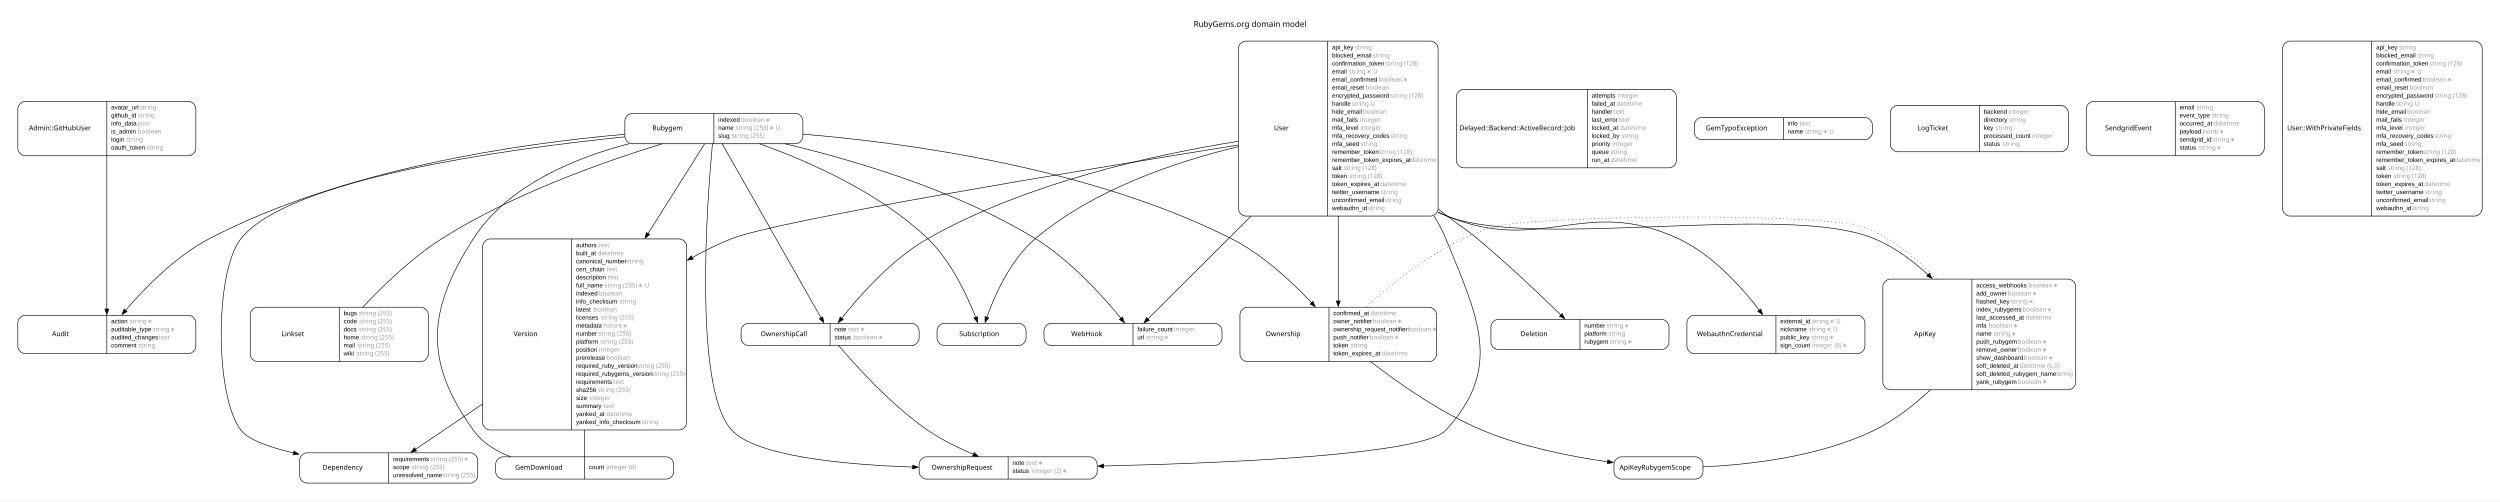
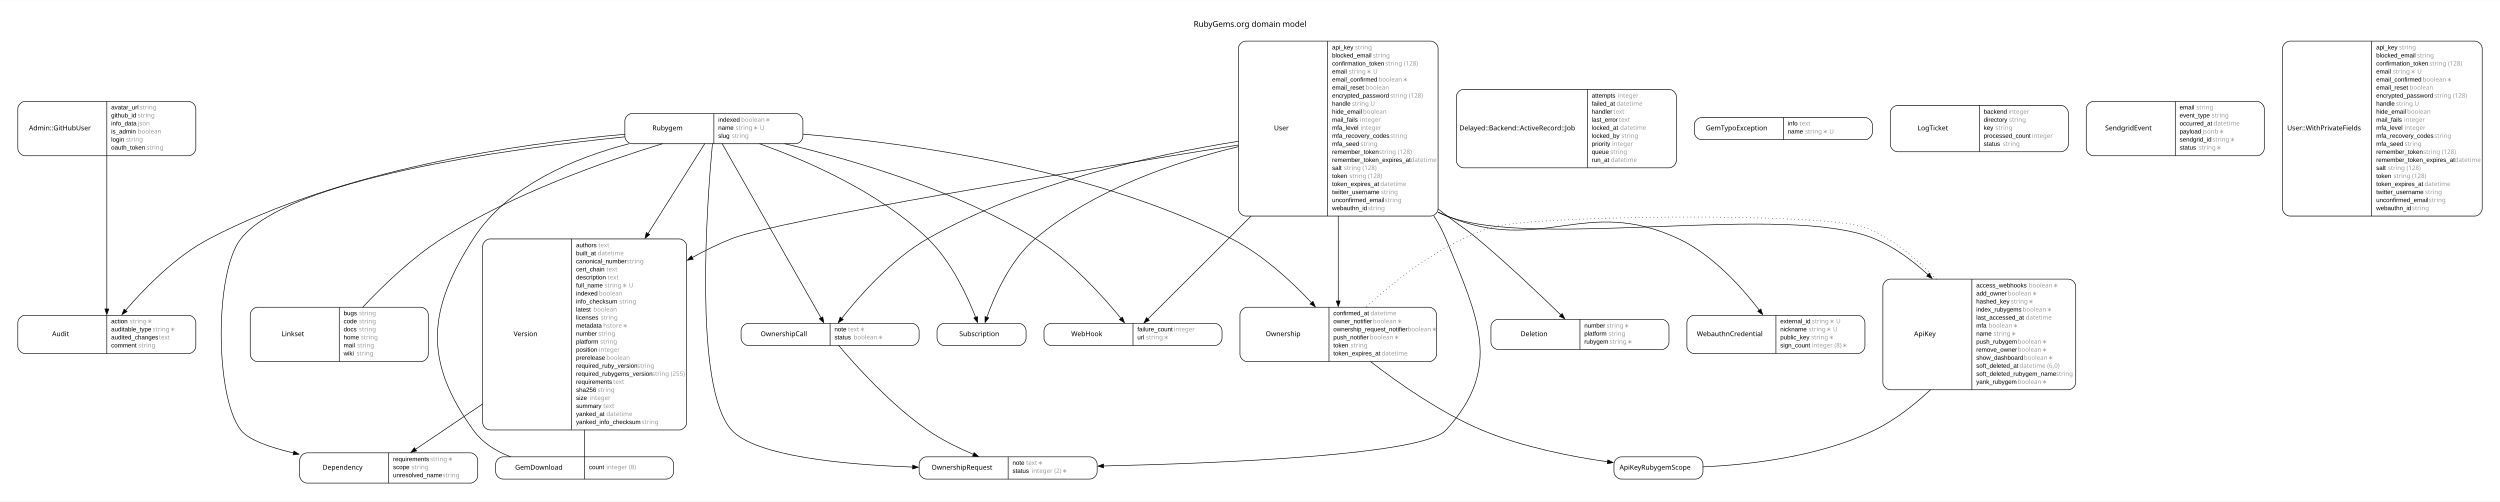
<svg xmlns="http://www.w3.org/2000/svg" width="4044pt" height="811pt" viewBox="0.00 0.00 4044.10 810.60">
  <g id="graph0" class="graph" transform="scale(1 1) rotate(0) translate(28.8 781.8)">
    <polygon fill="white" stroke="none" points="-28.8,28.8 -28.8,-781.8 4015.3,-781.8 4015.3,28.8 -28.8,28.8" />
    <text text-anchor="middle" x="1993.25" y="-738.6" font-family="Arial Bold" font-size="13.00">RubyGems.org domain model</text>
    <g id="node1" class="node">
      <path fill="none" stroke="black" d="M12,-530C12,-530 276,-530 276,-530 282,-530 288,-536 288,-542 288,-542 288,-606 288,-606 288,-612 282,-618 276,-618 276,-618 12,-618 12,-618 6,-618 0,-612 0,-606 0,-606 0,-542 0,-542 0,-536 6,-530 12,-530" />
      <text text-anchor="start" x="18" y="-571.2" font-family="Arial Bold" font-size="11.00">Admin::GitHubUser</text>
      <polyline fill="none" stroke="black" points="144,-530 144,-618" />
      <text text-anchor="start" x="151" y="-605" font-family="Arial" font-size="10.00">avatar_url </text>
      <text text-anchor="start" x="197" y="-605" font-family="Arial Italic" font-size="10.00" fill="#999999">string</text>
      <text text-anchor="start" x="151" y="-592" font-family="Arial" font-size="10.00">github_id </text>
      <text text-anchor="start" x="194" y="-592" font-family="Arial Italic" font-size="10.00" fill="#999999">string</text>
      <text text-anchor="start" x="151" y="-579" font-family="Arial" font-size="10.00">info_data </text>
      <text text-anchor="start" x="194" y="-579" font-family="Arial Italic" font-size="10.00" fill="#999999">json</text>
      <text text-anchor="start" x="151" y="-566" font-family="Arial" font-size="10.00">is_admin </text>
      <text text-anchor="start" x="194" y="-566" font-family="Arial Italic" font-size="10.00" fill="#999999">boolean</text>
      <text text-anchor="start" x="151" y="-553" font-family="Arial" font-size="10.00">login </text>
      <text text-anchor="start" x="175" y="-553" font-family="Arial Italic" font-size="10.00" fill="#999999">string</text>
      <text text-anchor="start" x="151" y="-540" font-family="Arial" font-size="10.00">oauth_token </text>
      <text text-anchor="start" x="208" y="-540" font-family="Arial Italic" font-size="10.00" fill="#999999">string</text>
    </g>
    <g id="node4" class="node">
      <path fill="none" stroke="black" d="M12,-210C12,-210 276,-210 276,-210 282,-210 288,-216 288,-222 288,-222 288,-260 288,-260 288,-266 282,-272 276,-272 276,-272 12,-272 12,-272 6,-272 0,-266 0,-260 0,-260 0,-222 0,-222 0,-216 6,-210 12,-210" />
      <text text-anchor="start" x="55.5" y="-238.2" font-family="Arial Bold" font-size="11.00">Audit</text>
      <polyline fill="none" stroke="black" points="144,-210 144,-272" />
      <text text-anchor="start" x="151" y="-259" font-family="Arial" font-size="10.00">action </text>
      <text text-anchor="start" x="181" y="-259" font-family="Arial Italic" font-size="10.00" fill="#999999">string ∗</text>
      <text text-anchor="start" x="151" y="-246" font-family="Arial" font-size="10.00">auditable_type </text>
      <text text-anchor="start" x="218" y="-246" font-family="Arial Italic" font-size="10.00" fill="#999999">string ∗</text>
      <text text-anchor="start" x="151" y="-233" font-family="Arial" font-size="10.00">audited_changes </text>
      <text text-anchor="start" x="228" y="-233" font-family="Arial Italic" font-size="10.00" fill="#999999">text</text>
      <text text-anchor="start" x="151" y="-220" font-family="Arial" font-size="10.00">comment </text>
      <text text-anchor="start" x="195" y="-220" font-family="Arial Italic" font-size="10.00" fill="#999999">string</text>
    </g>
    <g id="edge25" class="edge">
      <path fill="none" stroke="black" d="M144,-530.07C144,-465.58 144,-344.6 144,-281.92" />
      <polygon fill="black" stroke="black" points="147.15,-282.17 144,-273.17 140.85,-282.17 147.15,-282.17" />
    </g>
    <g id="node2" class="node">
      <path fill="none" stroke="black" d="M3029,-151.5C3029,-151.5 3317,-151.5 3317,-151.5 3323,-151.5 3329,-157.5 3329,-163.5 3329,-163.5 3329,-318.5 3329,-318.5 3329,-324.5 3323,-330.5 3317,-330.5 3317,-330.5 3029,-330.5 3029,-330.5 3023,-330.5 3017,-324.5 3017,-318.5 3017,-318.5 3017,-163.5 3017,-163.5 3017,-157.5 3023,-151.5 3029,-151.5" />
      <text text-anchor="start" x="3067.5" y="-238.2" font-family="Arial Bold" font-size="11.00">ApiKey</text>
      <polyline fill="none" stroke="black" points="3161,-151.5 3161,-330.5" />
      <text text-anchor="start" x="3168" y="-317" font-family="Arial" font-size="10.00">access_webhooks </text>
      <text text-anchor="start" x="3253" y="-317" font-family="Arial Italic" font-size="10.00" fill="#999999">boolean ∗</text>
      <text text-anchor="start" x="3168" y="-304" font-family="Arial" font-size="10.00">add_owner </text>
      <text text-anchor="start" x="3219" y="-304" font-family="Arial Italic" font-size="10.00" fill="#999999">boolean ∗</text>
      <text text-anchor="start" x="3168" y="-291" font-family="Arial" font-size="10.00">hashed_key </text>
      <text text-anchor="start" x="3224" y="-291" font-family="Arial Italic" font-size="10.00" fill="#999999">string ∗</text>
      <text text-anchor="start" x="3168" y="-278" font-family="Arial" font-size="10.00">index_rubygems </text>
      <text text-anchor="start" x="3243" y="-278" font-family="Arial Italic" font-size="10.00" fill="#999999">boolean ∗</text>
      <text text-anchor="start" x="3168" y="-265" font-family="Arial" font-size="10.00">last_accessed_at </text>
      <text text-anchor="start" x="3248" y="-265" font-family="Arial Italic" font-size="10.00" fill="#999999">datetime</text>
      <text text-anchor="start" x="3168" y="-252" font-family="Arial" font-size="10.00">mfa </text>
      <text text-anchor="start" x="3188" y="-252" font-family="Arial Italic" font-size="10.00" fill="#999999">boolean ∗</text>
      <text text-anchor="start" x="3168" y="-239" font-family="Arial" font-size="10.00">name </text>
      <text text-anchor="start" x="3196" y="-239" font-family="Arial Italic" font-size="10.00" fill="#999999">string ∗</text>
      <text text-anchor="start" x="3168" y="-226" font-family="Arial" font-size="10.00">push_rubygem </text>
      <text text-anchor="start" x="3235" y="-226" font-family="Arial Italic" font-size="10.00" fill="#999999">boolean ∗</text>
      <text text-anchor="start" x="3168" y="-213" font-family="Arial" font-size="10.00">remove_owner </text>
      <text text-anchor="start" x="3235" y="-213" font-family="Arial Italic" font-size="10.00" fill="#999999">boolean ∗</text>
      <text text-anchor="start" x="3168" y="-200" font-family="Arial" font-size="10.00">show_dashboard </text>
      <text text-anchor="start" x="3245" y="-200" font-family="Arial Italic" font-size="10.00" fill="#999999">boolean ∗</text>
      <text text-anchor="start" x="3168" y="-187" font-family="Arial" font-size="10.00">soft_deleted_at </text>
      <text text-anchor="start" x="3238" y="-187" font-family="Arial Italic" font-size="10.00" fill="#999999">datetime (6,0)</text>
      <text text-anchor="start" x="3168" y="-174" font-family="Arial" font-size="10.00">soft_deleted_rubygem_name </text>
      <text text-anchor="start" x="3297" y="-174" font-family="Arial Italic" font-size="10.00" fill="#999999">string</text>
      <text text-anchor="start" x="3168" y="-161" font-family="Arial" font-size="10.00">yank_rubygem </text>
      <text text-anchor="start" x="3235" y="-161" font-family="Arial Italic" font-size="10.00" fill="#999999">boolean ∗</text>
    </g>
    <g id="node3" class="node">
      <path fill="none" stroke="black" d="M2594,-7C2594,-7 2714,-7 2714,-7 2720,-7 2726,-13 2726,-19 2726,-19 2726,-31 2726,-31 2726,-37 2720,-43 2714,-43 2714,-43 2594,-43 2594,-43 2588,-43 2582,-37 2582,-31 2582,-31 2582,-19 2582,-19 2582,-13 2588,-7 2594,-7" />
      <text text-anchor="start" x="2591" y="-22.2" font-family="Arial Bold" font-size="11.00">ApiKeyRubygemScope</text>
    </g>
    <g id="edge26" class="edge">
      <path fill="none" stroke="black" d="M3094.07,-151.52C3067.5,-126.71 3036.12,-102.13 3003,-86 2914.01,-42.67 2798.91,-30.11 2725.75,-26.75" />
    </g>
    <g id="node12" class="node">
      <path fill="none" stroke="black" d="M1989,-197C1989,-197 2283,-197 2283,-197 2289,-197 2295,-203 2295,-209 2295,-209 2295,-273 2295,-273 2295,-279 2289,-285 2283,-285 2283,-285 1989,-285 1989,-285 1983,-285 1977,-279 1977,-273 1977,-273 1977,-209 1977,-209 1977,-203 1983,-197 1989,-197" />
      <text text-anchor="start" x="2018.5" y="-238.2" font-family="Arial Bold" font-size="11.00">Ownership</text>
      <polyline fill="none" stroke="black" points="2121,-197 2121,-285" />
      <text text-anchor="start" x="2128" y="-272" font-family="Arial" font-size="10.00">confirmed_at </text>
      <text text-anchor="start" x="2188" y="-272" font-family="Arial Italic" font-size="10.00" fill="#999999">datetime</text>
      <text text-anchor="start" x="2128" y="-259" font-family="Arial" font-size="10.00">owner_notifier </text>
      <text text-anchor="start" x="2192" y="-259" font-family="Arial Italic" font-size="10.00" fill="#999999">boolean ∗</text>
      <text text-anchor="start" x="2128" y="-246" font-family="Arial" font-size="10.00">ownership_request_notifier </text>
      <text text-anchor="start" x="2248" y="-246" font-family="Arial Italic" font-size="10.00" fill="#999999">boolean ∗</text>
      <text text-anchor="start" x="2128" y="-233" font-family="Arial" font-size="10.00">push_notifier </text>
      <text text-anchor="start" x="2187" y="-233" font-family="Arial Italic" font-size="10.00" fill="#999999">boolean ∗</text>
      <text text-anchor="start" x="2128" y="-220" font-family="Arial" font-size="10.00">token </text>
      <text text-anchor="start" x="2156" y="-220" font-family="Arial Italic" font-size="10.00" fill="#999999">string</text>
      <text text-anchor="start" x="2128" y="-207" font-family="Arial" font-size="10.00">token_expires_at </text>
      <text text-anchor="start" x="2206" y="-207" font-family="Arial Italic" font-size="10.00" fill="#999999">datetime</text>
    </g>
    <g id="edge27" class="edge">
      <path fill="none" stroke="black" stroke-dasharray="1,5" d="M3103.52,-330.12C3072.33,-363.04 3032.6,-396.56 2988.5,-414 2925.99,-438.72 2447.62,-434.19 2383.5,-414 2303.24,-388.73 2226.33,-327.15 2180.12,-284.71" />
    </g>
    <g id="node5" class="node">
      <path fill="none" stroke="black" d="M2339,-510.5C2339,-510.5 2671,-510.5 2671,-510.5 2677,-510.5 2683,-516.5 2683,-522.5 2683,-522.5 2683,-625.5 2683,-625.5 2683,-631.5 2677,-637.5 2671,-637.5 2671,-637.5 2339,-637.5 2339,-637.5 2333,-637.5 2327,-631.5 2327,-625.5 2327,-625.5 2327,-522.5 2327,-522.5 2327,-516.5 2333,-510.5 2339,-510.5" />
      <text text-anchor="start" x="2332" y="-571.2" font-family="Arial Bold" font-size="11.00">Delayed::Backend::ActiveRecord::Job</text>
      <polyline fill="none" stroke="black" points="2539,-510.5 2539,-637.5" />
      <text text-anchor="start" x="2546" y="-624" font-family="Arial" font-size="10.00">attempts </text>
      <text text-anchor="start" x="2588" y="-624" font-family="Arial Italic" font-size="10.00" fill="#999999">integer</text>
      <text text-anchor="start" x="2546" y="-611" font-family="Arial" font-size="10.00">failed_at </text>
      <text text-anchor="start" x="2586" y="-611" font-family="Arial Italic" font-size="10.00" fill="#999999">datetime</text>
      <text text-anchor="start" x="2546" y="-598" font-family="Arial" font-size="10.00">handler </text>
      <text text-anchor="start" x="2581" y="-598" font-family="Arial Italic" font-size="10.00" fill="#999999">text</text>
      <text text-anchor="start" x="2546" y="-585" font-family="Arial" font-size="10.00">last_error </text>
      <text text-anchor="start" x="2590" y="-585" font-family="Arial Italic" font-size="10.00" fill="#999999">text</text>
      <text text-anchor="start" x="2546" y="-572" font-family="Arial" font-size="10.00">locked_at </text>
      <text text-anchor="start" x="2592" y="-572" font-family="Arial Italic" font-size="10.00" fill="#999999">datetime</text>
      <text text-anchor="start" x="2546" y="-559" font-family="Arial" font-size="10.00">locked_by </text>
      <text text-anchor="start" x="2594" y="-559" font-family="Arial Italic" font-size="10.00" fill="#999999">string</text>
      <text text-anchor="start" x="2546" y="-546" font-family="Arial" font-size="10.00">priority </text>
      <text text-anchor="start" x="2579" y="-546" font-family="Arial Italic" font-size="10.00" fill="#999999">integer</text>
      <text text-anchor="start" x="2546" y="-533" font-family="Arial" font-size="10.00">queue </text>
      <text text-anchor="start" x="2576" y="-533" font-family="Arial Italic" font-size="10.00" fill="#999999">string</text>
      <text text-anchor="start" x="2546" y="-520" font-family="Arial" font-size="10.00">run_at </text>
      <text text-anchor="start" x="2577" y="-520" font-family="Arial Italic" font-size="10.00" fill="#999999">datetime</text>
    </g>
    <g id="node6" class="node">
      <path fill="none" stroke="black" d="M2395,-216.5C2395,-216.5 2659,-216.5 2659,-216.5 2665,-216.5 2671,-222.5 2671,-228.5 2671,-228.5 2671,-253.5 2671,-253.5 2671,-259.5 2665,-265.5 2659,-265.5 2659,-265.5 2395,-265.5 2395,-265.5 2389,-265.5 2383,-259.5 2383,-253.5 2383,-253.5 2383,-228.5 2383,-228.5 2383,-222.5 2389,-216.5 2395,-216.5" />
      <text text-anchor="start" x="2431" y="-238.2" font-family="Arial Bold" font-size="11.00">Deletion</text>
      <polyline fill="none" stroke="black" points="2527,-216.5 2527,-265.5" />
      <text text-anchor="start" x="2534" y="-252" font-family="Arial" font-size="10.00">number </text>
      <text text-anchor="start" x="2570" y="-252" font-family="Arial Italic" font-size="10.00" fill="#999999">string ∗</text>
      <text text-anchor="start" x="2534" y="-239" font-family="Arial" font-size="10.00">platform </text>
      <text text-anchor="start" x="2573" y="-239" font-family="Arial Italic" font-size="10.00" fill="#999999">string</text>
      <text text-anchor="start" x="2534" y="-226" font-family="Arial" font-size="10.00">rubygem </text>
      <text text-anchor="start" x="2575" y="-226" font-family="Arial Italic" font-size="10.00" fill="#999999">string ∗</text>
    </g>
    <g id="node7" class="node">
      <path fill="none" stroke="black" d="M468,-0.5C468,-0.5 732,-0.5 732,-0.5 738,-0.5 744,-6.5 744,-12.5 744,-12.5 744,-37.5 744,-37.5 744,-43.5 738,-49.5 732,-49.5 732,-49.5 468,-49.5 468,-49.5 462,-49.5 456,-43.5 456,-37.5 456,-37.5 456,-12.5 456,-12.5 456,-6.5 462,-0.5 468,-0.5" />
      <text text-anchor="start" x="493" y="-22.2" font-family="Arial Bold" font-size="11.00">Dependency</text>
      <polyline fill="none" stroke="black" points="600,-0.5 600,-49.5" />
      <text text-anchor="start" x="607" y="-36" font-family="Arial" font-size="10.00">requirements </text>
-       <text text-anchor="start" x="667" y="-36" font-family="Arial Italic" font-size="10.00" fill="#999999">string (255) ∗</text>
+       <text text-anchor="start" x="667" y="-36" font-family="Arial Italic" font-size="10.00" fill="#999999">string ∗</text>
      <text text-anchor="start" x="607" y="-23" font-family="Arial" font-size="10.00">scope </text>
-       <text text-anchor="start" x="637" y="-23" font-family="Arial Italic" font-size="10.00" fill="#999999">string (255)</text>
+       <text text-anchor="start" x="637" y="-23" font-family="Arial Italic" font-size="10.00" fill="#999999">string</text>
      <text text-anchor="start" x="607" y="-10" font-family="Arial" font-size="10.00">unresolved_name </text>
-       <text text-anchor="start" x="687" y="-10" font-family="Arial Italic" font-size="10.00" fill="#999999">string (255)</text>
+       <text text-anchor="start" x="687" y="-10" font-family="Arial Italic" font-size="10.00" fill="#999999">string</text>
    </g>
    <g id="node8" class="node">
      <path fill="none" stroke="black" d="M785,-7C785,-7 1049,-7 1049,-7 1055,-7 1061,-13 1061,-19 1061,-19 1061,-31 1061,-31 1061,-37 1055,-43 1049,-43 1049,-43 785,-43 785,-43 779,-43 773,-37 773,-31 773,-31 773,-19 773,-19 773,-13 779,-7 785,-7" />
      <text text-anchor="start" x="804.5" y="-22.2" font-family="Arial Bold" font-size="11.00">GemDownload</text>
      <polyline fill="none" stroke="black" points="917,-7 917,-43" />
      <text text-anchor="start" x="924" y="-23" font-family="Arial" font-size="10.00">count </text>
      <text text-anchor="start" x="952" y="-23" font-family="Arial Italic" font-size="10.00" fill="#999999">integer (8)</text>
    </g>
    <g id="node9" class="node">
      <path fill="none" stroke="black" d="M2724,-556C2724,-556 2988,-556 2988,-556 2994,-556 3000,-562 3000,-568 3000,-568 3000,-580 3000,-580 3000,-586 2994,-592 2988,-592 2988,-592 2724,-592 2724,-592 2718,-592 2712,-586 2712,-580 2712,-580 2712,-568 2712,-568 2712,-562 2718,-556 2724,-556" />
      <text text-anchor="start" x="2730.5" y="-571.2" font-family="Arial Bold" font-size="11.00">GemTypoException</text>
      <polyline fill="none" stroke="black" points="2856,-556 2856,-592" />
      <text text-anchor="start" x="2863" y="-579" font-family="Arial" font-size="10.00">info </text>
      <text text-anchor="start" x="2882" y="-579" font-family="Arial Italic" font-size="10.00" fill="#999999">text</text>
      <text text-anchor="start" x="2863" y="-566" font-family="Arial" font-size="10.00">name </text>
      <text text-anchor="start" x="2891" y="-566" font-family="Arial Italic" font-size="10.00" fill="#999999">string ∗ U</text>
    </g>
    <g id="node10" class="node">
      <path fill="none" stroke="black" d="M388,-197C388,-197 652,-197 652,-197 658,-197 664,-203 664,-209 664,-209 664,-273 664,-273 664,-279 658,-285 652,-285 652,-285 388,-285 388,-285 382,-285 376,-279 376,-273 376,-273 376,-209 376,-209 376,-203 382,-197 388,-197" />
      <text text-anchor="start" x="426.5" y="-238.2" font-family="Arial Bold" font-size="11.00">Linkset</text>
      <polyline fill="none" stroke="black" points="520,-197 520,-285" />
      <text text-anchor="start" x="527" y="-272" font-family="Arial" font-size="10.00">bugs </text>
-       <text text-anchor="start" x="552" y="-272" font-family="Arial Italic" font-size="10.00" fill="#999999">string (255)</text>
+       <text text-anchor="start" x="552" y="-272" font-family="Arial Italic" font-size="10.00" fill="#999999">string</text>
      <text text-anchor="start" x="527" y="-259" font-family="Arial" font-size="10.00">code </text>
-       <text text-anchor="start" x="552" y="-259" font-family="Arial Italic" font-size="10.00" fill="#999999">string (255)</text>
+       <text text-anchor="start" x="552" y="-259" font-family="Arial Italic" font-size="10.00" fill="#999999">string</text>
      <text text-anchor="start" x="527" y="-246" font-family="Arial" font-size="10.00">docs </text>
-       <text text-anchor="start" x="552" y="-246" font-family="Arial Italic" font-size="10.00" fill="#999999">string (255)</text>
+       <text text-anchor="start" x="552" y="-246" font-family="Arial Italic" font-size="10.00" fill="#999999">string</text>
      <text text-anchor="start" x="527" y="-233" font-family="Arial" font-size="10.00">home </text>
-       <text text-anchor="start" x="555" y="-233" font-family="Arial Italic" font-size="10.00" fill="#999999">string (255)</text>
+       <text text-anchor="start" x="555" y="-233" font-family="Arial Italic" font-size="10.00" fill="#999999">string</text>
      <text text-anchor="start" x="527" y="-220" font-family="Arial" font-size="10.00">mail </text>
-       <text text-anchor="start" x="549" y="-220" font-family="Arial Italic" font-size="10.00" fill="#999999">string (255)</text>
+       <text text-anchor="start" x="549" y="-220" font-family="Arial Italic" font-size="10.00" fill="#999999">string</text>
      <text text-anchor="start" x="527" y="-207" font-family="Arial" font-size="10.00">wiki </text>
-       <text text-anchor="start" x="548" y="-207" font-family="Arial Italic" font-size="10.00" fill="#999999">string (255)</text>
+       <text text-anchor="start" x="548" y="-207" font-family="Arial Italic" font-size="10.00" fill="#999999">string</text>
    </g>
    <g id="node11" class="node">
      <path fill="none" stroke="black" d="M3041,-536.5C3041,-536.5 3305,-536.5 3305,-536.5 3311,-536.5 3317,-542.5 3317,-548.5 3317,-548.5 3317,-599.5 3317,-599.5 3317,-605.5 3311,-611.5 3305,-611.5 3305,-611.5 3041,-611.5 3041,-611.5 3035,-611.5 3029,-605.5 3029,-599.5 3029,-599.5 3029,-548.5 3029,-548.5 3029,-542.5 3035,-536.5 3041,-536.5" />
      <text text-anchor="start" x="3073" y="-571.2" font-family="Arial Bold" font-size="11.00">LogTicket</text>
      <polyline fill="none" stroke="black" points="3173,-536.5 3173,-611.5" />
      <text text-anchor="start" x="3180" y="-598" font-family="Arial" font-size="10.00">backend </text>
      <text text-anchor="start" x="3220" y="-598" font-family="Arial Italic" font-size="10.00" fill="#999999">integer</text>
      <text text-anchor="start" x="3180" y="-585" font-family="Arial" font-size="10.00">directory </text>
      <text text-anchor="start" x="3221" y="-585" font-family="Arial Italic" font-size="10.00" fill="#999999">string</text>
      <text text-anchor="start" x="3180" y="-572" font-family="Arial" font-size="10.00">key </text>
      <text text-anchor="start" x="3199" y="-572" font-family="Arial Italic" font-size="10.00" fill="#999999">string</text>
      <text text-anchor="start" x="3180" y="-559" font-family="Arial" font-size="10.00">processed_count </text>
      <text text-anchor="start" x="3258" y="-559" font-family="Arial Italic" font-size="10.00" fill="#999999">integer</text>
      <text text-anchor="start" x="3180" y="-546" font-family="Arial" font-size="10.00">status </text>
      <text text-anchor="start" x="3211" y="-546" font-family="Arial Italic" font-size="10.00" fill="#999999">string</text>
    </g>
    <g id="edge23" class="edge">
      <path fill="none" stroke="black" d="M2188.24,-197.08C2233.43,-162.09 2301.89,-114.04 2369,-86 2434.36,-58.69 2513.53,-43.3 2571.82,-34.97" />
      <polygon fill="black" stroke="black" points="2572.11,-38.11 2580.59,-33.75 2571.24,-31.87 2572.11,-38.11" />
    </g>
    <g id="node13" class="node">
      <path fill="none" stroke="black" d="M1182,-223C1182,-223 1446,-223 1446,-223 1452,-223 1458,-229 1458,-235 1458,-235 1458,-247 1458,-247 1458,-253 1452,-259 1446,-259 1446,-259 1182,-259 1182,-259 1176,-259 1170,-253 1170,-247 1170,-247 1170,-235 1170,-235 1170,-229 1176,-223 1182,-223" />
      <text text-anchor="start" x="1201.5" y="-238.2" font-family="Arial Bold" font-size="11.00">OwnershipCall</text>
      <polyline fill="none" stroke="black" points="1314,-223 1314,-259" />
      <text text-anchor="start" x="1321" y="-246" font-family="Arial" font-size="10.00">note </text>
      <text text-anchor="start" x="1343" y="-246" font-family="Arial Italic" font-size="10.00" fill="#999999">text ∗</text>
      <text text-anchor="start" x="1321" y="-233" font-family="Arial" font-size="10.00">status </text>
      <text text-anchor="start" x="1352" y="-233" font-family="Arial Italic" font-size="10.00" fill="#999999">boolean ∗</text>
    </g>
    <g id="node14" class="node">
      <path fill="none" stroke="black" d="M1470,-7C1470,-7 1734,-7 1734,-7 1740,-7 1746,-13 1746,-19 1746,-19 1746,-31 1746,-31 1746,-37 1740,-43 1734,-43 1734,-43 1470,-43 1470,-43 1464,-43 1458,-37 1458,-31 1458,-31 1458,-19 1458,-19 1458,-13 1464,-7 1470,-7" />
      <text text-anchor="start" x="1478" y="-22.2" font-family="Arial Bold" font-size="11.00">OwnershipRequest</text>
      <polyline fill="none" stroke="black" points="1602,-7 1602,-43" />
      <text text-anchor="start" x="1609" y="-30" font-family="Arial" font-size="10.00">note </text>
      <text text-anchor="start" x="1631" y="-30" font-family="Arial Italic" font-size="10.00" fill="#999999">text ∗</text>
      <text text-anchor="start" x="1609" y="-17" font-family="Arial" font-size="10.00">status </text>
      <text text-anchor="start" x="1640" y="-17" font-family="Arial Italic" font-size="10.00" fill="#999999">integer (2) ∗</text>
    </g>
    <g id="edge22" class="edge">
      <path fill="none" stroke="black" d="M1327.73,-223.28C1353.44,-192.78 1411.72,-127.46 1472,-86 1494.68,-70.4 1522.07,-57.07 1545.84,-46.96" />
      <polygon fill="black" stroke="black" points="1546.94,-49.92 1554.04,-43.55 1544.52,-44.1 1546.94,-49.92" />
    </g>
    <g id="node15" class="node">
      <path fill="none" stroke="black" d="M994,-549.5C994,-549.5 1258,-549.5 1258,-549.5 1264,-549.5 1270,-555.5 1270,-561.5 1270,-561.5 1270,-586.5 1270,-586.5 1270,-592.5 1264,-598.5 1258,-598.5 1258,-598.5 994,-598.5 994,-598.5 988,-598.5 982,-592.5 982,-586.5 982,-586.5 982,-561.5 982,-561.5 982,-555.5 988,-549.5 994,-549.5" />
      <text text-anchor="start" x="1026.5" y="-571.2" font-family="Arial Bold" font-size="11.00">Rubygem</text>
      <polyline fill="none" stroke="black" points="1126,-549.5 1126,-598.5" />
      <text text-anchor="start" x="1133" y="-585" font-family="Arial" font-size="10.00">indexed </text>
      <text text-anchor="start" x="1170" y="-585" font-family="Arial Italic" font-size="10.00" fill="#999999">boolean ∗</text>
      <text text-anchor="start" x="1133" y="-572" font-family="Arial" font-size="10.00">name </text>
-       <text text-anchor="start" x="1161" y="-572" font-family="Arial Italic" font-size="10.00" fill="#999999">string (255) ∗ U</text>
+       <text text-anchor="start" x="1161" y="-572" font-family="Arial Italic" font-size="10.00" fill="#999999">string ∗ U</text>
      <text text-anchor="start" x="1133" y="-559" font-family="Arial" font-size="10.00">slug </text>
-       <text text-anchor="start" x="1155" y="-559" font-family="Arial Italic" font-size="10.00" fill="#999999">string (255)</text>
+       <text text-anchor="start" x="1155" y="-559" font-family="Arial Italic" font-size="10.00" fill="#999999">string</text>
    </g>
    <g id="edge21" class="edge">
      <path fill="none" stroke="black" d="M982.21,-564.79C812.83,-550.08 527.05,-509.21 310,-396 254.91,-367.27 204.57,-315.32 174.12,-279.77" />
      <polygon fill="black" stroke="black" points="176.74,-278 168.53,-273.15 171.93,-282.06 176.74,-278" />
    </g>
    <g id="edge24" class="edge">
      <path fill="none" stroke="black" d="M982.29,-560.69C782.61,-540.26 437.14,-491.77 361,-396 318.13,-342.08 318.63,-140.32 361,-86 373.1,-70.49 407.34,-58.38 446.26,-49.23" />
      <polygon fill="black" stroke="black" points="446.69,-52.36 454.77,-47.3 445.3,-46.22 446.69,-52.36" />
    </g>
    <g id="edge18" class="edge">
      <path fill="none" stroke="black" d="M989.09,-549.6C900.73,-526.64 792.32,-481.94 737,-396 662.43,-280.15 656.44,-197.77 737,-86 751.73,-65.56 773.74,-51.97 797.35,-42.98" />
    </g>
    <g id="edge17" class="edge">
      <path fill="none" stroke="black" d="M1042.64,-549.51C950.8,-521.42 800.9,-468.87 686,-396 637.03,-364.95 589.39,-318.55 557.79,-284.81" />
    </g>
    <g id="edge16" class="edge">
      <path fill="none" stroke="black" d="M1270,-565.02C1442.92,-550.5 1737.81,-509.79 1963,-396 2013.38,-370.54 2060.53,-326.7 2092.84,-292.28" />
      <polygon fill="black" stroke="black" points="2095.08,-294.5 2098.89,-285.76 2090.46,-290.22 2095.08,-294.5" />
    </g>
    <g id="edge19" class="edge">
      <path fill="none" stroke="black" d="M1139.22,-549.72C1173.32,-489.68 1264.08,-329.88 1299.53,-267.48" />
      <polygon fill="black" stroke="black" points="1302.08,-269.36 1303.79,-259.98 1296.61,-266.25 1302.08,-269.36" />
    </g>
    <g id="edge20" class="edge">
      <path fill="none" stroke="black" d="M1123.69,-549.68C1115.53,-462.04 1091.89,-153.96 1155,-86 1194.02,-43.99 1334.69,-30.41 1447.93,-26.48" />
      <polygon fill="black" stroke="black" points="1447.7,-29.64 1456.6,-26.2 1447.5,-23.34 1447.7,-29.64" />
    </g>
    <g id="node17" class="node">
      <path fill="none" stroke="black" d="M1499,-223C1499,-223 1619,-223 1619,-223 1625,-223 1631,-229 1631,-235 1631,-235 1631,-247 1631,-247 1631,-253 1625,-259 1619,-259 1619,-259 1499,-259 1499,-259 1493,-259 1487,-253 1487,-247 1487,-247 1487,-235 1487,-235 1487,-229 1493,-223 1499,-223" />
      <text text-anchor="start" x="1523" y="-238.2" font-family="Arial Bold" font-size="11.00">Subscription</text>
    </g>
    <g id="edge15" class="edge">
      <path fill="none" stroke="black" d="M1199.79,-549.54C1275.52,-522.45 1393.13,-471.68 1472,-396 1510.35,-359.2 1536.62,-301.76 1549.6,-268.41" />
      <polygon fill="black" stroke="black" points="1552.43,-269.84 1552.67,-260.31 1546.54,-267.61 1552.43,-269.84" />
    </g>
    <g id="node20" class="node">
      <path fill="none" stroke="black" d="M764,-86.5C764,-86.5 1070,-86.5 1070,-86.5 1076,-86.5 1082,-92.5 1082,-98.5 1082,-98.5 1082,-383.5 1082,-383.5 1082,-389.5 1076,-395.5 1070,-395.5 1070,-395.5 764,-395.5 764,-395.5 758,-395.5 752,-389.5 752,-383.5 752,-383.5 752,-98.5 752,-98.5 752,-92.5 758,-86.5 764,-86.5" />
      <text text-anchor="start" x="802" y="-238.2" font-family="Arial Bold" font-size="11.00">Version</text>
      <polyline fill="none" stroke="black" points="896,-86.5 896,-395.5" />
      <text text-anchor="start" x="903" y="-382" font-family="Arial" font-size="10.00">authors </text>
      <text text-anchor="start" x="939" y="-382" font-family="Arial Italic" font-size="10.00" fill="#999999">text</text>
      <text text-anchor="start" x="903" y="-369" font-family="Arial" font-size="10.00">built_at </text>
      <text text-anchor="start" x="938" y="-369" font-family="Arial Italic" font-size="10.00" fill="#999999">datetime</text>
      <text text-anchor="start" x="903" y="-356" font-family="Arial" font-size="10.00">canonical_number </text>
      <text text-anchor="start" x="985" y="-356" font-family="Arial Italic" font-size="10.00" fill="#999999">string</text>
      <text text-anchor="start" x="903" y="-343" font-family="Arial" font-size="10.00">cert_chain </text>
      <text text-anchor="start" x="952" y="-343" font-family="Arial Italic" font-size="10.00" fill="#999999">text</text>
      <text text-anchor="start" x="903" y="-330" font-family="Arial" font-size="10.00">description </text>
      <text text-anchor="start" x="954" y="-330" font-family="Arial Italic" font-size="10.00" fill="#999999">text</text>
      <text text-anchor="start" x="903" y="-317" font-family="Arial" font-size="10.00">full_name </text>
-       <text text-anchor="start" x="949" y="-317" font-family="Arial Italic" font-size="10.00" fill="#999999">string (255) ∗ U</text>
+       <text text-anchor="start" x="949" y="-317" font-family="Arial Italic" font-size="10.00" fill="#999999">string ∗ U</text>
      <text text-anchor="start" x="903" y="-304" font-family="Arial" font-size="10.00">indexed </text>
      <text text-anchor="start" x="940" y="-304" font-family="Arial Italic" font-size="10.00" fill="#999999">boolean</text>
      <text text-anchor="start" x="903" y="-291" font-family="Arial" font-size="10.00">info_checksum </text>
      <text text-anchor="start" x="973" y="-291" font-family="Arial Italic" font-size="10.00" fill="#999999">string</text>
      <text text-anchor="start" x="903" y="-278" font-family="Arial" font-size="10.00">latest </text>
      <text text-anchor="start" x="931" y="-278" font-family="Arial Italic" font-size="10.00" fill="#999999">boolean</text>
      <text text-anchor="start" x="903" y="-265" font-family="Arial" font-size="10.00">licenses </text>
-       <text text-anchor="start" x="943" y="-265" font-family="Arial Italic" font-size="10.00" fill="#999999">string (255)</text>
+       <text text-anchor="start" x="943" y="-265" font-family="Arial Italic" font-size="10.00" fill="#999999">string</text>
      <text text-anchor="start" x="903" y="-252" font-family="Arial" font-size="10.00">metadata </text>
      <text text-anchor="start" x="947" y="-252" font-family="Arial Italic" font-size="10.00" fill="#999999">hstore ∗</text>
      <text text-anchor="start" x="903" y="-239" font-family="Arial" font-size="10.00">number </text>
-       <text text-anchor="start" x="939" y="-239" font-family="Arial Italic" font-size="10.00" fill="#999999">string (255)</text>
+       <text text-anchor="start" x="939" y="-239" font-family="Arial Italic" font-size="10.00" fill="#999999">string</text>
      <text text-anchor="start" x="903" y="-226" font-family="Arial" font-size="10.00">platform </text>
-       <text text-anchor="start" x="942" y="-226" font-family="Arial Italic" font-size="10.00" fill="#999999">string (255)</text>
+       <text text-anchor="start" x="942" y="-226" font-family="Arial Italic" font-size="10.00" fill="#999999">string</text>
      <text text-anchor="start" x="903" y="-213" font-family="Arial" font-size="10.00">position </text>
      <text text-anchor="start" x="940" y="-213" font-family="Arial Italic" font-size="10.00" fill="#999999">integer</text>
      <text text-anchor="start" x="903" y="-200" font-family="Arial" font-size="10.00">prerelease </text>
      <text text-anchor="start" x="952" y="-200" font-family="Arial Italic" font-size="10.00" fill="#999999">boolean</text>
      <text text-anchor="start" x="903" y="-187" font-family="Arial" font-size="10.00">required_ruby_version </text>
-       <text text-anchor="start" x="1002" y="-187" font-family="Arial Italic" font-size="10.00" fill="#999999">string (255)</text>
+       <text text-anchor="start" x="1002" y="-187" font-family="Arial Italic" font-size="10.00" fill="#999999">string</text>
      <text text-anchor="start" x="903" y="-174" font-family="Arial" font-size="10.00">required_rubygems_version </text>
      <text text-anchor="start" x="1026" y="-174" font-family="Arial Italic" font-size="10.00" fill="#999999">string (255)</text>
      <text text-anchor="start" x="903" y="-161" font-family="Arial" font-size="10.00">requirements </text>
      <text text-anchor="start" x="963" y="-161" font-family="Arial Italic" font-size="10.00" fill="#999999">text</text>
      <text text-anchor="start" x="903" y="-148" font-family="Arial" font-size="10.00">sha256 </text>
-       <text text-anchor="start" x="938" y="-148" font-family="Arial Italic" font-size="10.00" fill="#999999">string (255)</text>
+       <text text-anchor="start" x="938" y="-148" font-family="Arial Italic" font-size="10.00" fill="#999999">string</text>
      <text text-anchor="start" x="903" y="-135" font-family="Arial" font-size="10.00">size </text>
      <text text-anchor="start" x="925" y="-135" font-family="Arial Italic" font-size="10.00" fill="#999999">integer</text>
      <text text-anchor="start" x="903" y="-122" font-family="Arial" font-size="10.00">summary </text>
      <text text-anchor="start" x="947" y="-122" font-family="Arial Italic" font-size="10.00" fill="#999999">text</text>
      <text text-anchor="start" x="903" y="-109" font-family="Arial" font-size="10.00">yanked_at </text>
      <text text-anchor="start" x="952" y="-109" font-family="Arial Italic" font-size="10.00" fill="#999999">datetime</text>
      <text text-anchor="start" x="903" y="-96" font-family="Arial" font-size="10.00">yanked_info_checksum </text>
      <text text-anchor="start" x="1009" y="-96" font-family="Arial Italic" font-size="10.00" fill="#999999">string</text>
    </g>
    <g id="edge4" class="edge">
      <path fill="none" stroke="black" d="M1111.3,-549.72C1091.73,-518.72 1055.36,-461.13 1019.34,-404.08" />
      <polygon fill="black" stroke="black" points="1022.07,-402.51 1014.6,-396.58 1016.75,-405.87 1022.07,-402.51" />
    </g>
    <g id="node21" class="node">
      <path fill="none" stroke="black" d="M1672,-223C1672,-223 1936,-223 1936,-223 1942,-223 1948,-229 1948,-235 1948,-235 1948,-247 1948,-247 1948,-253 1942,-259 1936,-259 1936,-259 1672,-259 1672,-259 1666,-259 1660,-253 1660,-247 1660,-247 1660,-235 1660,-235 1660,-229 1666,-223 1672,-223" />
      <text text-anchor="start" x="1704" y="-238.2" font-family="Arial Bold" font-size="11.00">WebHook</text>
      <polyline fill="none" stroke="black" points="1804,-223 1804,-259" />
      <text text-anchor="start" x="1811" y="-246" font-family="Arial" font-size="10.00">failure_count </text>
      <text text-anchor="start" x="1870" y="-246" font-family="Arial Italic" font-size="10.00" fill="#999999">integer</text>
      <text text-anchor="start" x="1811" y="-233" font-family="Arial" font-size="10.00">url </text>
      <text text-anchor="start" x="1825" y="-233" font-family="Arial Italic" font-size="10.00" fill="#999999">string ∗</text>
    </g>
    <g id="edge3" class="edge">
      <path fill="none" stroke="black" d="M1240.59,-549.5C1350.39,-523.52 1517.88,-474.61 1646,-396 1703.79,-360.54 1757.2,-300.5 1784.66,-266.82" />
      <polygon fill="black" stroke="black" points="1786.93,-269.02 1790.12,-260.03 1782.02,-265.07 1786.93,-269.02" />
    </g>
    <g id="node16" class="node">
      <path fill="none" stroke="black" d="M3358,-530C3358,-530 3622,-530 3622,-530 3628,-530 3634,-536 3634,-542 3634,-542 3634,-606 3634,-606 3634,-612 3628,-618 3622,-618 3622,-618 3358,-618 3358,-618 3352,-618 3346,-612 3346,-606 3346,-606 3346,-542 3346,-542 3346,-536 3352,-530 3358,-530" />
      <text text-anchor="start" x="3376.5" y="-571.2" font-family="Arial Bold" font-size="11.00">SendgridEvent</text>
      <polyline fill="none" stroke="black" points="3490,-530 3490,-618" />
      <text text-anchor="start" x="3497" y="-605" font-family="Arial" font-size="10.00">email </text>
      <text text-anchor="start" x="3524" y="-605" font-family="Arial Italic" font-size="10.00" fill="#999999">string</text>
      <text text-anchor="start" x="3497" y="-592" font-family="Arial" font-size="10.00">event_type </text>
      <text text-anchor="start" x="3549" y="-592" font-family="Arial Italic" font-size="10.00" fill="#999999">string</text>
      <text text-anchor="start" x="3497" y="-579" font-family="Arial" font-size="10.00">occurred_at </text>
      <text text-anchor="start" x="3552" y="-579" font-family="Arial Italic" font-size="10.00" fill="#999999">datetime</text>
      <text text-anchor="start" x="3497" y="-566" font-family="Arial" font-size="10.00">payload </text>
      <text text-anchor="start" x="3534" y="-566" font-family="Arial Italic" font-size="10.00" fill="#999999">jsonb ∗</text>
      <text text-anchor="start" x="3497" y="-553" font-family="Arial" font-size="10.00">sendgrid_id </text>
      <text text-anchor="start" x="3550" y="-553" font-family="Arial Italic" font-size="10.00" fill="#999999">string ∗</text>
      <text text-anchor="start" x="3497" y="-540" font-family="Arial" font-size="10.00">status </text>
      <text text-anchor="start" x="3528" y="-540" font-family="Arial Italic" font-size="10.00" fill="#999999">string ∗</text>
    </g>
    <g id="node18" class="node">
      <path fill="none" stroke="black" d="M1986.5,-432.5C1986.5,-432.5 2285.5,-432.5 2285.5,-432.5 2291.5,-432.5 2297.5,-438.5 2297.5,-444.5 2297.5,-444.5 2297.5,-703.5 2297.5,-703.5 2297.5,-709.5 2291.5,-715.5 2285.5,-715.5 2285.5,-715.5 1986.5,-715.5 1986.5,-715.5 1980.5,-715.5 1974.5,-709.5 1974.5,-703.5 1974.5,-703.5 1974.5,-444.5 1974.5,-444.5 1974.5,-438.5 1980.5,-432.5 1986.5,-432.5" />
      <text text-anchor="start" x="2032" y="-571.2" font-family="Arial Bold" font-size="11.00">User</text>
      <polyline fill="none" stroke="black" points="2118.5,-432.5 2118.5,-715.5" />
      <text text-anchor="start" x="2126" y="-702" font-family="Arial" font-size="10.00">api_key </text>
      <text text-anchor="start" x="2163" y="-702" font-family="Arial Italic" font-size="10.00" fill="#999999">string</text>
      <text text-anchor="start" x="2126" y="-689" font-family="Arial" font-size="10.00">blocked_email </text>
      <text text-anchor="start" x="2192" y="-689" font-family="Arial Italic" font-size="10.00" fill="#999999">string</text>
      <text text-anchor="start" x="2126" y="-676" font-family="Arial" font-size="10.00">confirmation_token </text>
      <text text-anchor="start" x="2212" y="-676" font-family="Arial Italic" font-size="10.00" fill="#999999">string (128)</text>
      <text text-anchor="start" x="2126" y="-663" font-family="Arial" font-size="10.00">email </text>
      <text text-anchor="start" x="2153" y="-663" font-family="Arial Italic" font-size="10.00" fill="#999999">string ∗ U</text>
      <text text-anchor="start" x="2126" y="-650" font-family="Arial" font-size="10.00">email_confirmed </text>
      <text text-anchor="start" x="2201" y="-650" font-family="Arial Italic" font-size="10.00" fill="#999999">boolean ∗</text>
      <text text-anchor="start" x="2126" y="-637" font-family="Arial" font-size="10.00">email_reset </text>
      <text text-anchor="start" x="2180" y="-637" font-family="Arial Italic" font-size="10.00" fill="#999999">boolean</text>
      <text text-anchor="start" x="2126" y="-624" font-family="Arial" font-size="10.00">encrypted_password </text>
      <text text-anchor="start" x="2220" y="-624" font-family="Arial Italic" font-size="10.00" fill="#999999">string (128)</text>
      <text text-anchor="start" x="2126" y="-611" font-family="Arial" font-size="10.00">handle </text>
      <text text-anchor="start" x="2158" y="-611" font-family="Arial Italic" font-size="10.00" fill="#999999">string U</text>
      <text text-anchor="start" x="2126" y="-598" font-family="Arial" font-size="10.00">hide_email </text>
      <text text-anchor="start" x="2176" y="-598" font-family="Arial Italic" font-size="10.00" fill="#999999">boolean</text>
      <text text-anchor="start" x="2126" y="-585" font-family="Arial" font-size="10.00">mail_fails </text>
      <text text-anchor="start" x="2171" y="-585" font-family="Arial Italic" font-size="10.00" fill="#999999">integer</text>
      <text text-anchor="start" x="2126" y="-572" font-family="Arial" font-size="10.00">mfa_level </text>
      <text text-anchor="start" x="2172" y="-572" font-family="Arial Italic" font-size="10.00" fill="#999999">integer</text>
      <text text-anchor="start" x="2126" y="-559" font-family="Arial" font-size="10.00">mfa_recovery_codes </text>
      <text text-anchor="start" x="2220" y="-559" font-family="Arial Italic" font-size="10.00" fill="#999999">string</text>
      <text text-anchor="start" x="2126" y="-546" font-family="Arial" font-size="10.00">mfa_seed </text>
      <text text-anchor="start" x="2172" y="-546" font-family="Arial Italic" font-size="10.00" fill="#999999">string</text>
      <text text-anchor="start" x="2126" y="-533" font-family="Arial" font-size="10.00">remember_token </text>
      <text text-anchor="start" x="2202" y="-533" font-family="Arial Italic" font-size="10.00" fill="#999999">string (128)</text>
      <text text-anchor="start" x="2126" y="-520" font-family="Arial" font-size="10.00">remember_token_expires_at </text>
      <text text-anchor="start" x="2253" y="-520" font-family="Arial Italic" font-size="10.00" fill="#999999">datetime</text>
      <text text-anchor="start" x="2126" y="-507" font-family="Arial" font-size="10.00">salt </text>
      <text text-anchor="start" x="2145" y="-507" font-family="Arial Italic" font-size="10.00" fill="#999999">string (128)</text>
      <text text-anchor="start" x="2126" y="-494" font-family="Arial" font-size="10.00">token </text>
      <text text-anchor="start" x="2154" y="-494" font-family="Arial Italic" font-size="10.00" fill="#999999">string (128)</text>
      <text text-anchor="start" x="2126" y="-481" font-family="Arial" font-size="10.00">token_expires_at </text>
      <text text-anchor="start" x="2204" y="-481" font-family="Arial Italic" font-size="10.00" fill="#999999">datetime</text>
      <text text-anchor="start" x="2126" y="-468" font-family="Arial" font-size="10.00">twitter_username </text>
      <text text-anchor="start" x="2205" y="-468" font-family="Arial Italic" font-size="10.00" fill="#999999">string</text>
      <text text-anchor="start" x="2126" y="-455" font-family="Arial" font-size="10.00">unconfirmed_email </text>
      <text text-anchor="start" x="2211" y="-455" font-family="Arial Italic" font-size="10.00" fill="#999999">string</text>
      <text text-anchor="start" x="2126" y="-442" font-family="Arial" font-size="10.00">webauthn_id </text>
      <text text-anchor="start" x="2184" y="-442" font-family="Arial Italic" font-size="10.00" fill="#999999">string</text>
    </g>
    <g id="edge12" class="edge">
      <path fill="none" stroke="black" d="M2297.41,-438.57C2302.56,-436.19 2307.77,-433.98 2313,-432 2456.57,-377.57 2861.23,-454.96 3003,-396 3034.96,-382.71 3064.82,-360.69 3090.31,-337.4" />
      <polygon fill="black" stroke="black" points="3092.2,-339.95 3096.63,-331.51 3087.9,-335.35 3092.2,-339.95" />
    </g>
    <g id="edge11" class="edge">
      <path fill="none" stroke="black" d="M2297.42,-444.09C2302.67,-440 2307.87,-435.96 2313,-432 2334.1,-415.69 2340.53,-413.09 2361,-396 2409.89,-355.18 2463.38,-304.35 2496.07,-272.53" />
      <polygon fill="black" stroke="black" points="2498.2,-274.85 2502.44,-266.31 2493.8,-270.34 2498.2,-274.85" />
    </g>
    <g id="edge8" class="edge">
      <path fill="none" stroke="black" d="M2136,-432.63C2136,-383.83 2136,-332.04 2136,-294.78" />
      <polygon fill="black" stroke="black" points="2139.15,-295.18 2136,-286.18 2132.85,-295.18 2139.15,-295.18" />
    </g>
    <g id="edge13" class="edge">
      <path fill="none" stroke="black" d="M1974.7,-553.5C1834.54,-531.24 1629.81,-485.63 1472,-396 1412.74,-362.34 1359.53,-301.08 1332.59,-266.84" />
      <polygon fill="black" stroke="black" points="1335.25,-265.13 1327.24,-259.95 1330.27,-268.99 1335.25,-265.13" />
    </g>
    <g id="edge14" class="edge">
      <path fill="none" stroke="black" d="M2290.71,-432.64C2298.25,-420.91 2304.82,-408.66 2310,-396 2362.18,-268.49 2403.22,-187.45 2310,-86 2273.33,-46.09 1953.39,-32.7 1756.36,-28.23" />
      <polygon fill="black" stroke="black" points="1756.48,-25.08 1747.41,-28.03 1756.34,-31.38 1756.48,-25.08" />
    </g>
    <g id="edge10" class="edge">
      <path fill="none" stroke="black" d="M1974.73,-544.85C1871.4,-520.06 1739.61,-475.1 1646,-396 1605.19,-361.51 1579.66,-302.76 1567.5,-268.66" />
      <polygon fill="black" stroke="black" points="1570.55,-267.84 1564.64,-260.36 1564.59,-269.89 1570.55,-267.84" />
    </g>
    <g id="edge7" class="edge">
      <path fill="none" stroke="black" d="M1974.68,-547.46C1716.07,-505.99 1230.02,-425.65 1155,-396 1133.47,-387.49 1111.82,-376.91 1090.82,-365.31" />
      <polygon fill="black" stroke="black" points="1092.57,-362.68 1083.18,-361.02 1089.49,-368.17 1092.57,-362.68" />
    </g>
    <g id="edge2" class="edge">
      <path fill="none" stroke="black" d="M1995.2,-432.63C1931.78,-369.4 1863.33,-301.15 1828.06,-265.99" />
      <polygon fill="black" stroke="black" points="1830.31,-263.79 1821.72,-259.66 1825.87,-268.25 1830.31,-263.79" />
    </g>
    <g id="node22" class="node">
      <path fill="none" stroke="black" d="M2712,-210C2712,-210 2976,-210 2976,-210 2982,-210 2988,-216 2988,-222 2988,-222 2988,-260 2988,-260 2988,-266 2982,-272 2976,-272 2976,-272 2712,-272 2712,-272 2706,-272 2700,-266 2700,-260 2700,-260 2700,-222 2700,-222 2700,-216 2706,-210 2712,-210" />
      <text text-anchor="start" x="2716" y="-238.2" font-family="Arial Bold" font-size="11.00">WebauthnCredential</text>
      <polyline fill="none" stroke="black" points="2844,-210 2844,-272" />
      <text text-anchor="start" x="2851" y="-259" font-family="Arial" font-size="10.00">external_id </text>
      <text text-anchor="start" x="2902" y="-259" font-family="Arial Italic" font-size="10.00" fill="#999999">string ∗ U</text>
      <text text-anchor="start" x="2851" y="-246" font-family="Arial" font-size="10.00">nickname </text>
      <text text-anchor="start" x="2897" y="-246" font-family="Arial Italic" font-size="10.00" fill="#999999">string ∗ U</text>
      <text text-anchor="start" x="2851" y="-233" font-family="Arial" font-size="10.00">public_key </text>
      <text text-anchor="start" x="2901" y="-233" font-family="Arial Italic" font-size="10.00" fill="#999999">string ∗</text>
      <text text-anchor="start" x="2851" y="-220" font-family="Arial" font-size="10.00">sign_count </text>
      <text text-anchor="start" x="2902" y="-220" font-family="Arial Italic" font-size="10.00" fill="#999999">integer (8) ∗</text>
    </g>
    <g id="edge1" class="edge">
      <path fill="none" stroke="black" d="M2297.26,-439.01C2302.47,-436.48 2307.72,-434.14 2313,-432 2467.39,-369.54 2534.92,-466.09 2686,-396 2741.56,-370.22 2789.36,-316.56 2817.41,-279.91" />
      <polygon fill="black" stroke="black" points="2819.63,-282.2 2822.52,-273.11 2814.6,-278.41 2819.63,-282.2" />
    </g>
    <g id="node19" class="node">
      <path fill="none" stroke="black" d="M3675.5,-432.5C3675.5,-432.5 3974.5,-432.5 3974.5,-432.5 3980.5,-432.5 3986.5,-438.5 3986.5,-444.5 3986.5,-444.5 3986.5,-703.5 3986.5,-703.5 3986.5,-709.5 3980.5,-715.5 3974.5,-715.5 3974.5,-715.5 3675.5,-715.5 3675.5,-715.5 3669.5,-715.5 3663.5,-709.5 3663.5,-703.5 3663.5,-703.5 3663.5,-444.5 3663.5,-444.5 3663.5,-438.5 3669.5,-432.5 3675.5,-432.5" />
      <text text-anchor="start" x="3671" y="-571.2" font-family="Arial Bold" font-size="11.00">User::WithPrivateFields</text>
      <polyline fill="none" stroke="black" points="3807.5,-432.5 3807.5,-715.5" />
      <text text-anchor="start" x="3815" y="-702" font-family="Arial" font-size="10.00">api_key </text>
      <text text-anchor="start" x="3852" y="-702" font-family="Arial Italic" font-size="10.00" fill="#999999">string</text>
      <text text-anchor="start" x="3815" y="-689" font-family="Arial" font-size="10.00">blocked_email </text>
      <text text-anchor="start" x="3881" y="-689" font-family="Arial Italic" font-size="10.00" fill="#999999">string</text>
      <text text-anchor="start" x="3815" y="-676" font-family="Arial" font-size="10.00">confirmation_token </text>
      <text text-anchor="start" x="3901" y="-676" font-family="Arial Italic" font-size="10.00" fill="#999999">string (128)</text>
      <text text-anchor="start" x="3815" y="-663" font-family="Arial" font-size="10.00">email </text>
      <text text-anchor="start" x="3842" y="-663" font-family="Arial Italic" font-size="10.00" fill="#999999">string ∗ U</text>
      <text text-anchor="start" x="3815" y="-650" font-family="Arial" font-size="10.00">email_confirmed </text>
      <text text-anchor="start" x="3890" y="-650" font-family="Arial Italic" font-size="10.00" fill="#999999">boolean ∗</text>
      <text text-anchor="start" x="3815" y="-637" font-family="Arial" font-size="10.00">email_reset </text>
      <text text-anchor="start" x="3869" y="-637" font-family="Arial Italic" font-size="10.00" fill="#999999">boolean</text>
      <text text-anchor="start" x="3815" y="-624" font-family="Arial" font-size="10.00">encrypted_password </text>
      <text text-anchor="start" x="3909" y="-624" font-family="Arial Italic" font-size="10.00" fill="#999999">string (128)</text>
      <text text-anchor="start" x="3815" y="-611" font-family="Arial" font-size="10.00">handle </text>
      <text text-anchor="start" x="3847" y="-611" font-family="Arial Italic" font-size="10.00" fill="#999999">string U</text>
      <text text-anchor="start" x="3815" y="-598" font-family="Arial" font-size="10.00">hide_email </text>
      <text text-anchor="start" x="3865" y="-598" font-family="Arial Italic" font-size="10.00" fill="#999999">boolean</text>
      <text text-anchor="start" x="3815" y="-585" font-family="Arial" font-size="10.00">mail_fails </text>
      <text text-anchor="start" x="3860" y="-585" font-family="Arial Italic" font-size="10.00" fill="#999999">integer</text>
      <text text-anchor="start" x="3815" y="-572" font-family="Arial" font-size="10.00">mfa_level </text>
      <text text-anchor="start" x="3861" y="-572" font-family="Arial Italic" font-size="10.00" fill="#999999">integer</text>
      <text text-anchor="start" x="3815" y="-559" font-family="Arial" font-size="10.00">mfa_recovery_codes </text>
      <text text-anchor="start" x="3909" y="-559" font-family="Arial Italic" font-size="10.00" fill="#999999">string</text>
      <text text-anchor="start" x="3815" y="-546" font-family="Arial" font-size="10.00">mfa_seed </text>
      <text text-anchor="start" x="3861" y="-546" font-family="Arial Italic" font-size="10.00" fill="#999999">string</text>
      <text text-anchor="start" x="3815" y="-533" font-family="Arial" font-size="10.00">remember_token </text>
      <text text-anchor="start" x="3891" y="-533" font-family="Arial Italic" font-size="10.00" fill="#999999">string (128)</text>
      <text text-anchor="start" x="3815" y="-520" font-family="Arial" font-size="10.00">remember_token_expires_at </text>
      <text text-anchor="start" x="3942" y="-520" font-family="Arial Italic" font-size="10.00" fill="#999999">datetime</text>
      <text text-anchor="start" x="3815" y="-507" font-family="Arial" font-size="10.00">salt </text>
      <text text-anchor="start" x="3834" y="-507" font-family="Arial Italic" font-size="10.00" fill="#999999">string (128)</text>
      <text text-anchor="start" x="3815" y="-494" font-family="Arial" font-size="10.00">token </text>
      <text text-anchor="start" x="3843" y="-494" font-family="Arial Italic" font-size="10.00" fill="#999999">string (128)</text>
      <text text-anchor="start" x="3815" y="-481" font-family="Arial" font-size="10.00">token_expires_at </text>
      <text text-anchor="start" x="3893" y="-481" font-family="Arial Italic" font-size="10.00" fill="#999999">datetime</text>
      <text text-anchor="start" x="3815" y="-468" font-family="Arial" font-size="10.00">twitter_username </text>
      <text text-anchor="start" x="3894" y="-468" font-family="Arial Italic" font-size="10.00" fill="#999999">string</text>
      <text text-anchor="start" x="3815" y="-455" font-family="Arial" font-size="10.00">unconfirmed_email </text>
      <text text-anchor="start" x="3900" y="-455" font-family="Arial Italic" font-size="10.00" fill="#999999">string</text>
      <text text-anchor="start" x="3815" y="-442" font-family="Arial" font-size="10.00">webauthn_id </text>
      <text text-anchor="start" x="3873" y="-442" font-family="Arial Italic" font-size="10.00" fill="#999999">string</text>
    </g>
    <g id="edge5" class="edge">
      <path fill="none" stroke="black" d="M752,-128.61C711.65,-101.37 671.85,-74.51 643.11,-55.1" />
      <polygon fill="black" stroke="black" points="645.03,-52.6 635.81,-50.18 641.51,-57.82 645.03,-52.6" />
    </g>
    <g id="edge6" class="edge">
      <path fill="none" stroke="black" d="M917,-86.75C917,-69.2 917,-53.7 917,-42.75" />
    </g>
  </g>
</svg>
